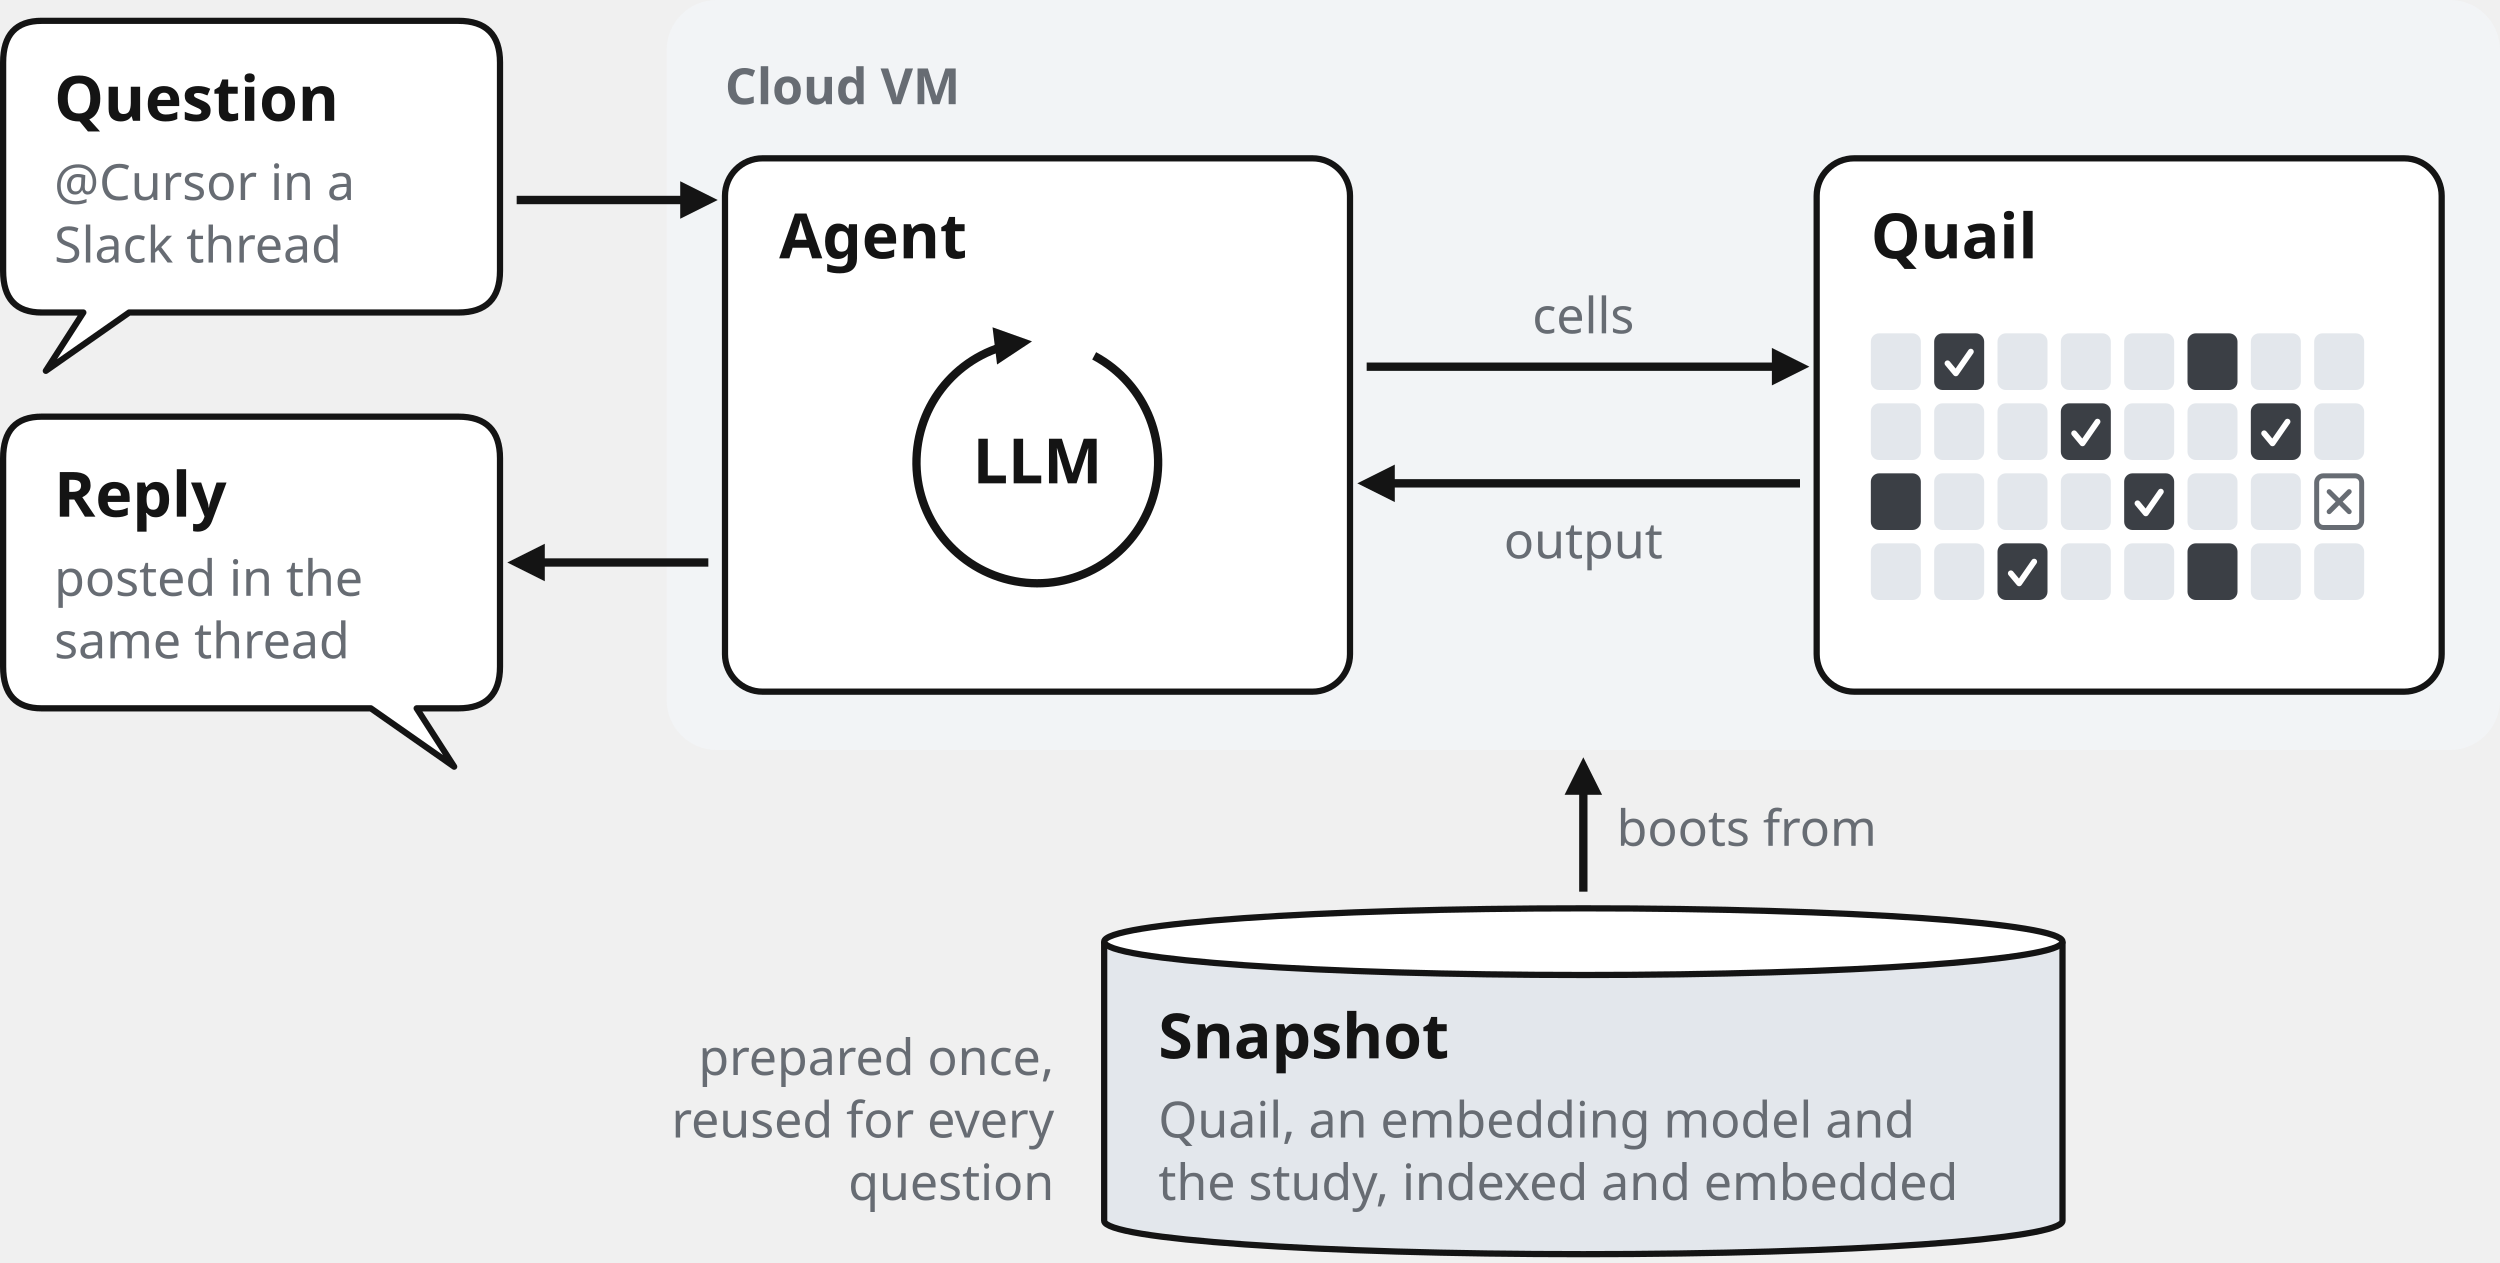
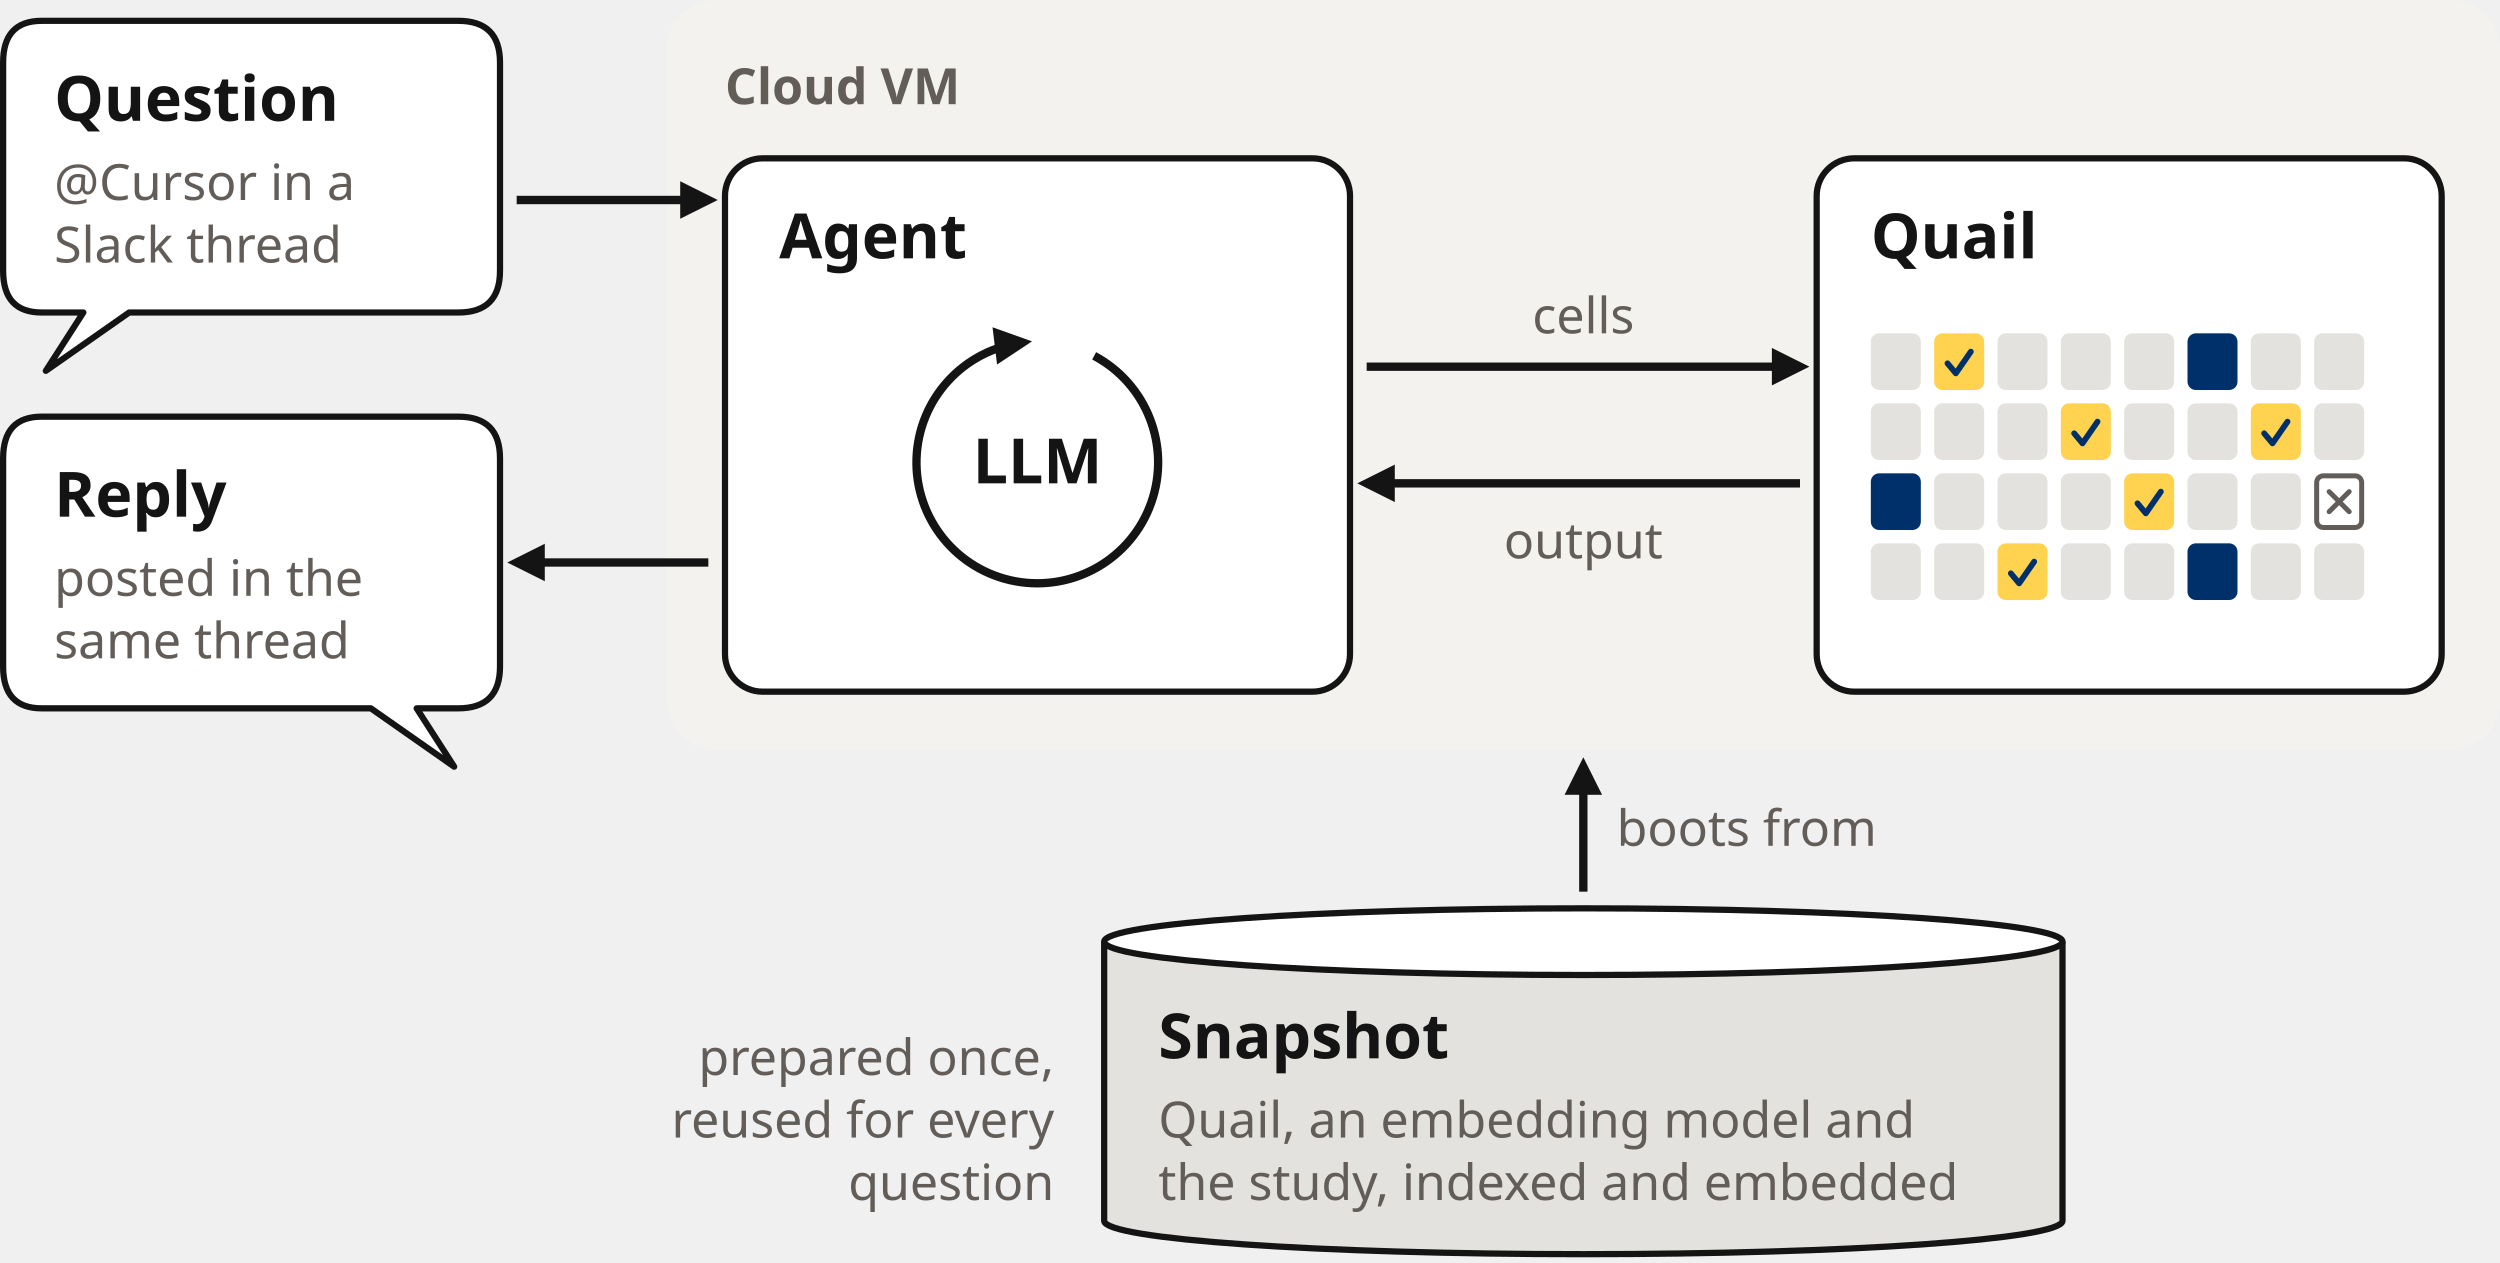
<svg xmlns="http://www.w3.org/2000/svg" viewBox="0 0 1200 606" width="1200" height="606">
  <style>
    text { font-family: 'Source Sans 3', sans-serif; fill: #141414; }
    .h { font-size: 30px; font-weight: 700; }
    .b { font-size: 25px; }
-     .s { font-size: 24px; fill: #676C73; }
-     .cap { font-size: 24px; font-weight: 700; fill: #676C73; }
+     .s { font-size: 24px; fill: #625D58; }
+     .cap { font-size: 24px; font-weight: 700; fill: #625D58; }
    .m { font-family: 'Source Code Pro', monospace; font-size: 24px; font-weight: 500; font-variant-ligatures: none; }
    .ln { fill: none; stroke: #141414; stroke-width: 4; stroke-linecap: butt; stroke-linejoin: round; }
  </style>
  <defs>
    <marker id="a" viewBox="0 0 10 10" refX="7.5" refY="5" markerWidth="4.5" markerHeight="4.5" orient="auto-start-reverse">
      <path d="M0,0 L10,5 L0,10 z" fill="#141414" />
    </marker>
  </defs>
-   <rect x="320" y="0" width="880" height="360" rx="24" fill="#F2F4F6" />
+   <rect x="320" y="0" width="880" height="360" rx="24" fill="#F4F2EF" />
  <text class="cap" x="348" y="50">Cloud VM</text>
  <rect x="348" y="76" width="300" height="256" rx="18" fill="#fff" stroke="#141414" stroke-width="3" />
  <text class="h" x="374" y="124" style="font-size:30px">Agent</text>
  <path class="ln" d="M525.2,170.8 A58,58 0 1 1 490.9,164.4" marker-end="url(#a)" style="stroke-width:4" />
  <text class="h" x="498" y="232" text-anchor="middle" style="font-size:30px">LLM</text>
  <rect x="872" y="76" width="300" height="256" rx="18" fill="#fff" stroke="#141414" stroke-width="3" />
  <text class="h" x="898" y="124" style="font-size:30px">Quail</text>
  <g transform="translate(898,160) scale(0.8)">
-     <rect x="0" y="0" width="30" height="34" rx="5" fill="#E3E7EC" />
-     <rect x="38" y="0" width="30" height="34" rx="5" fill="#3B3F45" />
-     <path d="M46,18 L51,24 L60,11" fill="none" stroke="#fff" stroke-width="3.5" stroke-linecap="round" stroke-linejoin="round" />
-     <rect x="76" y="0" width="30" height="34" rx="5" fill="#E3E7EC" />
-     <rect x="114" y="0" width="30" height="34" rx="5" fill="#E3E7EC" />
-     <rect x="152" y="0" width="30" height="34" rx="5" fill="#E3E7EC" />
-     <rect x="190" y="0" width="30" height="34" rx="5" fill="#3B3F45" />
-     <rect x="228" y="0" width="30" height="34" rx="5" fill="#E3E7EC" />
-     <rect x="266" y="0" width="30" height="34" rx="5" fill="#E3E7EC" />
-     <rect x="0" y="42" width="30" height="34" rx="5" fill="#E3E7EC" />
-     <rect x="38" y="42" width="30" height="34" rx="5" fill="#E3E7EC" />
-     <rect x="76" y="42" width="30" height="34" rx="5" fill="#E3E7EC" />
-     <rect x="114" y="42" width="30" height="34" rx="5" fill="#3B3F45" />
-     <path d="M122,60 L127,66 L136,53" fill="none" stroke="#fff" stroke-width="3.5" stroke-linecap="round" stroke-linejoin="round" />
-     <rect x="152" y="42" width="30" height="34" rx="5" fill="#E3E7EC" />
-     <rect x="190" y="42" width="30" height="34" rx="5" fill="#E3E7EC" />
-     <rect x="228" y="42" width="30" height="34" rx="5" fill="#3B3F45" />
-     <path d="M236,60 L241,66 L250,53" fill="none" stroke="#fff" stroke-width="3.5" stroke-linecap="round" stroke-linejoin="round" />
-     <rect x="266" y="42" width="30" height="34" rx="5" fill="#E3E7EC" />
-     <rect x="0" y="84" width="30" height="34" rx="5" fill="#3B3F45" />
-     <rect x="38" y="84" width="30" height="34" rx="5" fill="#E3E7EC" />
-     <rect x="76" y="84" width="30" height="34" rx="5" fill="#E3E7EC" />
-     <rect x="114" y="84" width="30" height="34" rx="5" fill="#E3E7EC" />
-     <rect x="152" y="84" width="30" height="34" rx="5" fill="#3B3F45" />
-     <path d="M160,102 L165,108 L174,95" fill="none" stroke="#fff" stroke-width="3.5" stroke-linecap="round" stroke-linejoin="round" />
-     <rect x="190" y="84" width="30" height="34" rx="5" fill="#E3E7EC" />
-     <rect x="228" y="84" width="30" height="34" rx="5" fill="#E3E7EC" />
-     <rect x="267.5" y="85.5" width="27" height="31" rx="4" fill="#fff" stroke="#676C73" stroke-width="3" />
-     <path d="M275,95 L287,107 M287,95 L275,107" stroke="#676C73" stroke-width="3" stroke-linecap="round" />
-     <rect x="0" y="126" width="30" height="34" rx="5" fill="#E3E7EC" />
-     <rect x="38" y="126" width="30" height="34" rx="5" fill="#E3E7EC" />
-     <rect x="76" y="126" width="30" height="34" rx="5" fill="#3B3F45" />
-     <path d="M84,144 L89,150 L98,137" fill="none" stroke="#fff" stroke-width="3.5" stroke-linecap="round" stroke-linejoin="round" />
-     <rect x="114" y="126" width="30" height="34" rx="5" fill="#E3E7EC" />
-     <rect x="152" y="126" width="30" height="34" rx="5" fill="#E3E7EC" />
-     <rect x="190" y="126" width="30" height="34" rx="5" fill="#3B3F45" />
-     <rect x="228" y="126" width="30" height="34" rx="5" fill="#E3E7EC" />
-     <rect x="266" y="126" width="30" height="34" rx="5" fill="#E3E7EC" />
+     <rect x="0" y="0" width="30" height="34" rx="5" fill="#E4E2DE" />
+     <rect x="38" y="0" width="30" height="34" rx="5" fill="#FFD24F" />
+     <path d="M46,18 L51,24 L60,11" fill="none" stroke="#003069" stroke-width="3.5" stroke-linecap="round" stroke-linejoin="round" />
+     <rect x="76" y="0" width="30" height="34" rx="5" fill="#E4E2DE" />
+     <rect x="114" y="0" width="30" height="34" rx="5" fill="#E4E2DE" />
+     <rect x="152" y="0" width="30" height="34" rx="5" fill="#E4E2DE" />
+     <rect x="190" y="0" width="30" height="34" rx="5" fill="#003069" />
+     <rect x="228" y="0" width="30" height="34" rx="5" fill="#E4E2DE" />
+     <rect x="266" y="0" width="30" height="34" rx="5" fill="#E4E2DE" />
+     <rect x="0" y="42" width="30" height="34" rx="5" fill="#E4E2DE" />
+     <rect x="38" y="42" width="30" height="34" rx="5" fill="#E4E2DE" />
+     <rect x="76" y="42" width="30" height="34" rx="5" fill="#E4E2DE" />
+     <rect x="114" y="42" width="30" height="34" rx="5" fill="#FFD24F" />
+     <path d="M122,60 L127,66 L136,53" fill="none" stroke="#003069" stroke-width="3.5" stroke-linecap="round" stroke-linejoin="round" />
+     <rect x="152" y="42" width="30" height="34" rx="5" fill="#E4E2DE" />
+     <rect x="190" y="42" width="30" height="34" rx="5" fill="#E4E2DE" />
+     <rect x="228" y="42" width="30" height="34" rx="5" fill="#FFD24F" />
+     <path d="M236,60 L241,66 L250,53" fill="none" stroke="#003069" stroke-width="3.5" stroke-linecap="round" stroke-linejoin="round" />
+     <rect x="266" y="42" width="30" height="34" rx="5" fill="#E4E2DE" />
+     <rect x="0" y="84" width="30" height="34" rx="5" fill="#003069" />
+     <rect x="38" y="84" width="30" height="34" rx="5" fill="#E4E2DE" />
+     <rect x="76" y="84" width="30" height="34" rx="5" fill="#E4E2DE" />
+     <rect x="114" y="84" width="30" height="34" rx="5" fill="#E4E2DE" />
+     <rect x="152" y="84" width="30" height="34" rx="5" fill="#FFD24F" />
+     <path d="M160,102 L165,108 L174,95" fill="none" stroke="#003069" stroke-width="3.5" stroke-linecap="round" stroke-linejoin="round" />
+     <rect x="190" y="84" width="30" height="34" rx="5" fill="#E4E2DE" />
+     <rect x="228" y="84" width="30" height="34" rx="5" fill="#E4E2DE" />
+     <rect x="267.5" y="85.5" width="27" height="31" rx="4" fill="#fff" stroke="#625D58" stroke-width="3" />
+     <path d="M275,95 L287,107 M287,95 L275,107" stroke="#625D58" stroke-width="3" stroke-linecap="round" />
+     <rect x="0" y="126" width="30" height="34" rx="5" fill="#E4E2DE" />
+     <rect x="38" y="126" width="30" height="34" rx="5" fill="#E4E2DE" />
+     <rect x="76" y="126" width="30" height="34" rx="5" fill="#FFD24F" />
+     <path d="M84,144 L89,150 L98,137" fill="none" stroke="#003069" stroke-width="3.5" stroke-linecap="round" stroke-linejoin="round" />
+     <rect x="114" y="126" width="30" height="34" rx="5" fill="#E4E2DE" />
+     <rect x="152" y="126" width="30" height="34" rx="5" fill="#E4E2DE" />
+     <rect x="190" y="126" width="30" height="34" rx="5" fill="#003069" />
+     <rect x="228" y="126" width="30" height="34" rx="5" fill="#E4E2DE" />
+     <rect x="266" y="126" width="30" height="34" rx="5" fill="#E4E2DE" />
  </g>
  <path class="ln" d="M656,176 L864,176" marker-end="url(#a)" />
  <text class="s" x="760" y="160" text-anchor="middle">cells</text>
  <path class="ln" d="M864,232 L656,232" marker-end="url(#a)" />
  <text class="s" x="760" y="268" text-anchor="middle">output</text>
  <path d="M20,10 H220 Q240,10 240,30 V130 Q240,150 220,150 H62 L22,178 L40,150 H20 Q1.5,150 1.5,130 V30 Q1.5,10 20,10 Z" fill="#fff" stroke="#141414" stroke-width="3" stroke-linejoin="round" />
  <text class="h" x="26" y="58" style="font-size:30px">Question</text>
  <text class="s" x="26" y="96">@Cursor in a</text>
  <text class="s" x="26" y="126">Slack thread</text>
  <path class="ln" d="M248,96 L340,96" marker-end="url(#a)" />
  <path d="M20,200 H220 Q240,200 240,220 V320 Q240,340 220,340 H200 L218,368 L178,340 H20 Q1.5,340 1.5,320 V220 Q1.5,200 20,200 Z" fill="#fff" stroke="#141414" stroke-width="3" stroke-linejoin="round" />
  <text class="h" x="26" y="248" style="font-size:30px">Reply</text>
  <text class="s" x="26" y="286">posted in the</text>
  <text class="s" x="26" y="316">same thread</text>
  <path class="ln" d="M340,270 L248,270" marker-end="url(#a)" />
  <path class="ln" d="M760.0,428 L760.0,368" marker-end="url(#a)" />
  <text class="s" x="776" y="406">boots from</text>
-   <path d="M530.0,452 V586 A230.0,16 0 0 0 990.0,586 V452" fill="#E3E7EC" stroke="#141414" stroke-width="3" />
+   <path d="M530.0,452 V586 A230.0,16 0 0 0 990.0,586 V452" fill="#E4E2DE" stroke="#141414" stroke-width="3" />
  <ellipse cx="760.0" cy="452" rx="230.0" ry="16" fill="#fff" stroke="#141414" stroke-width="3" />
  <text class="h" x="556" y="508" style="font-size:30px">Snapshot</text>
  <text class="s" x="556" y="546">Quail, an embedding model and</text>
  <text class="s" x="556" y="576">the study, indexed and embedded</text>
  <text class="s" x="506" y="516" text-anchor="end">prepared once,</text>
  <text class="s" x="506" y="546" text-anchor="end">reused for every</text>
  <text class="s" x="506" y="576" text-anchor="end">question</text>
</svg>
